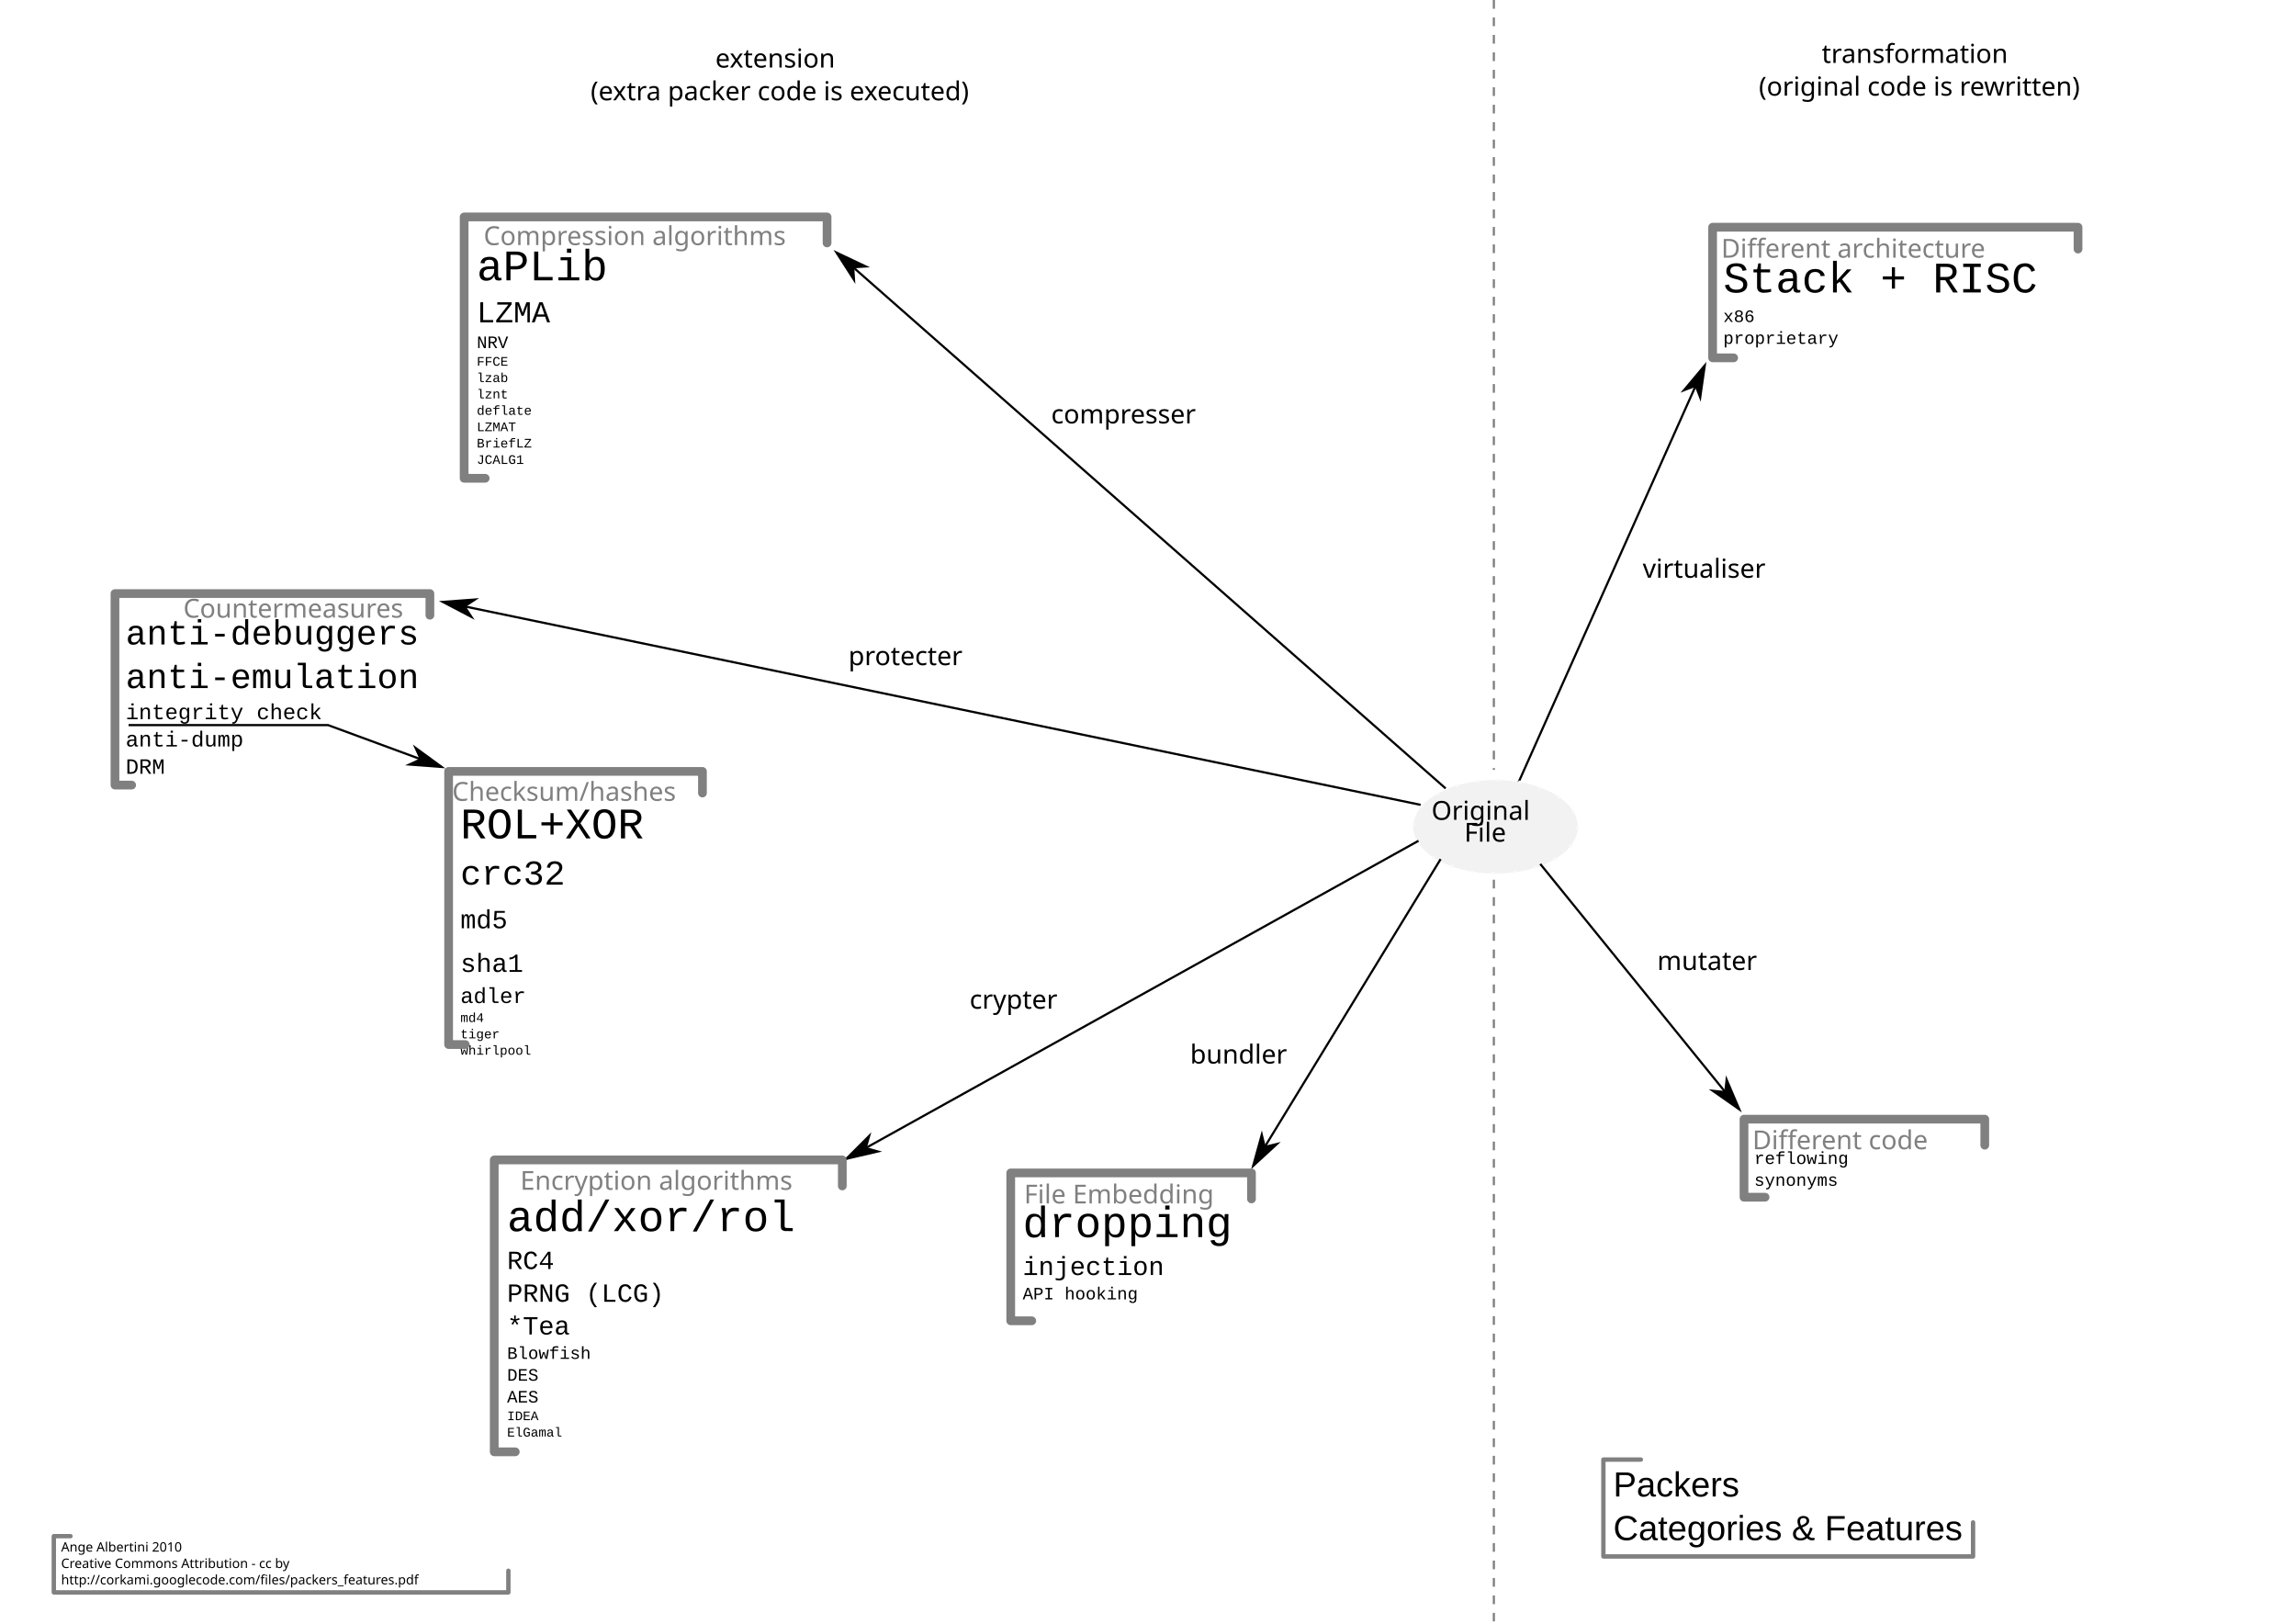
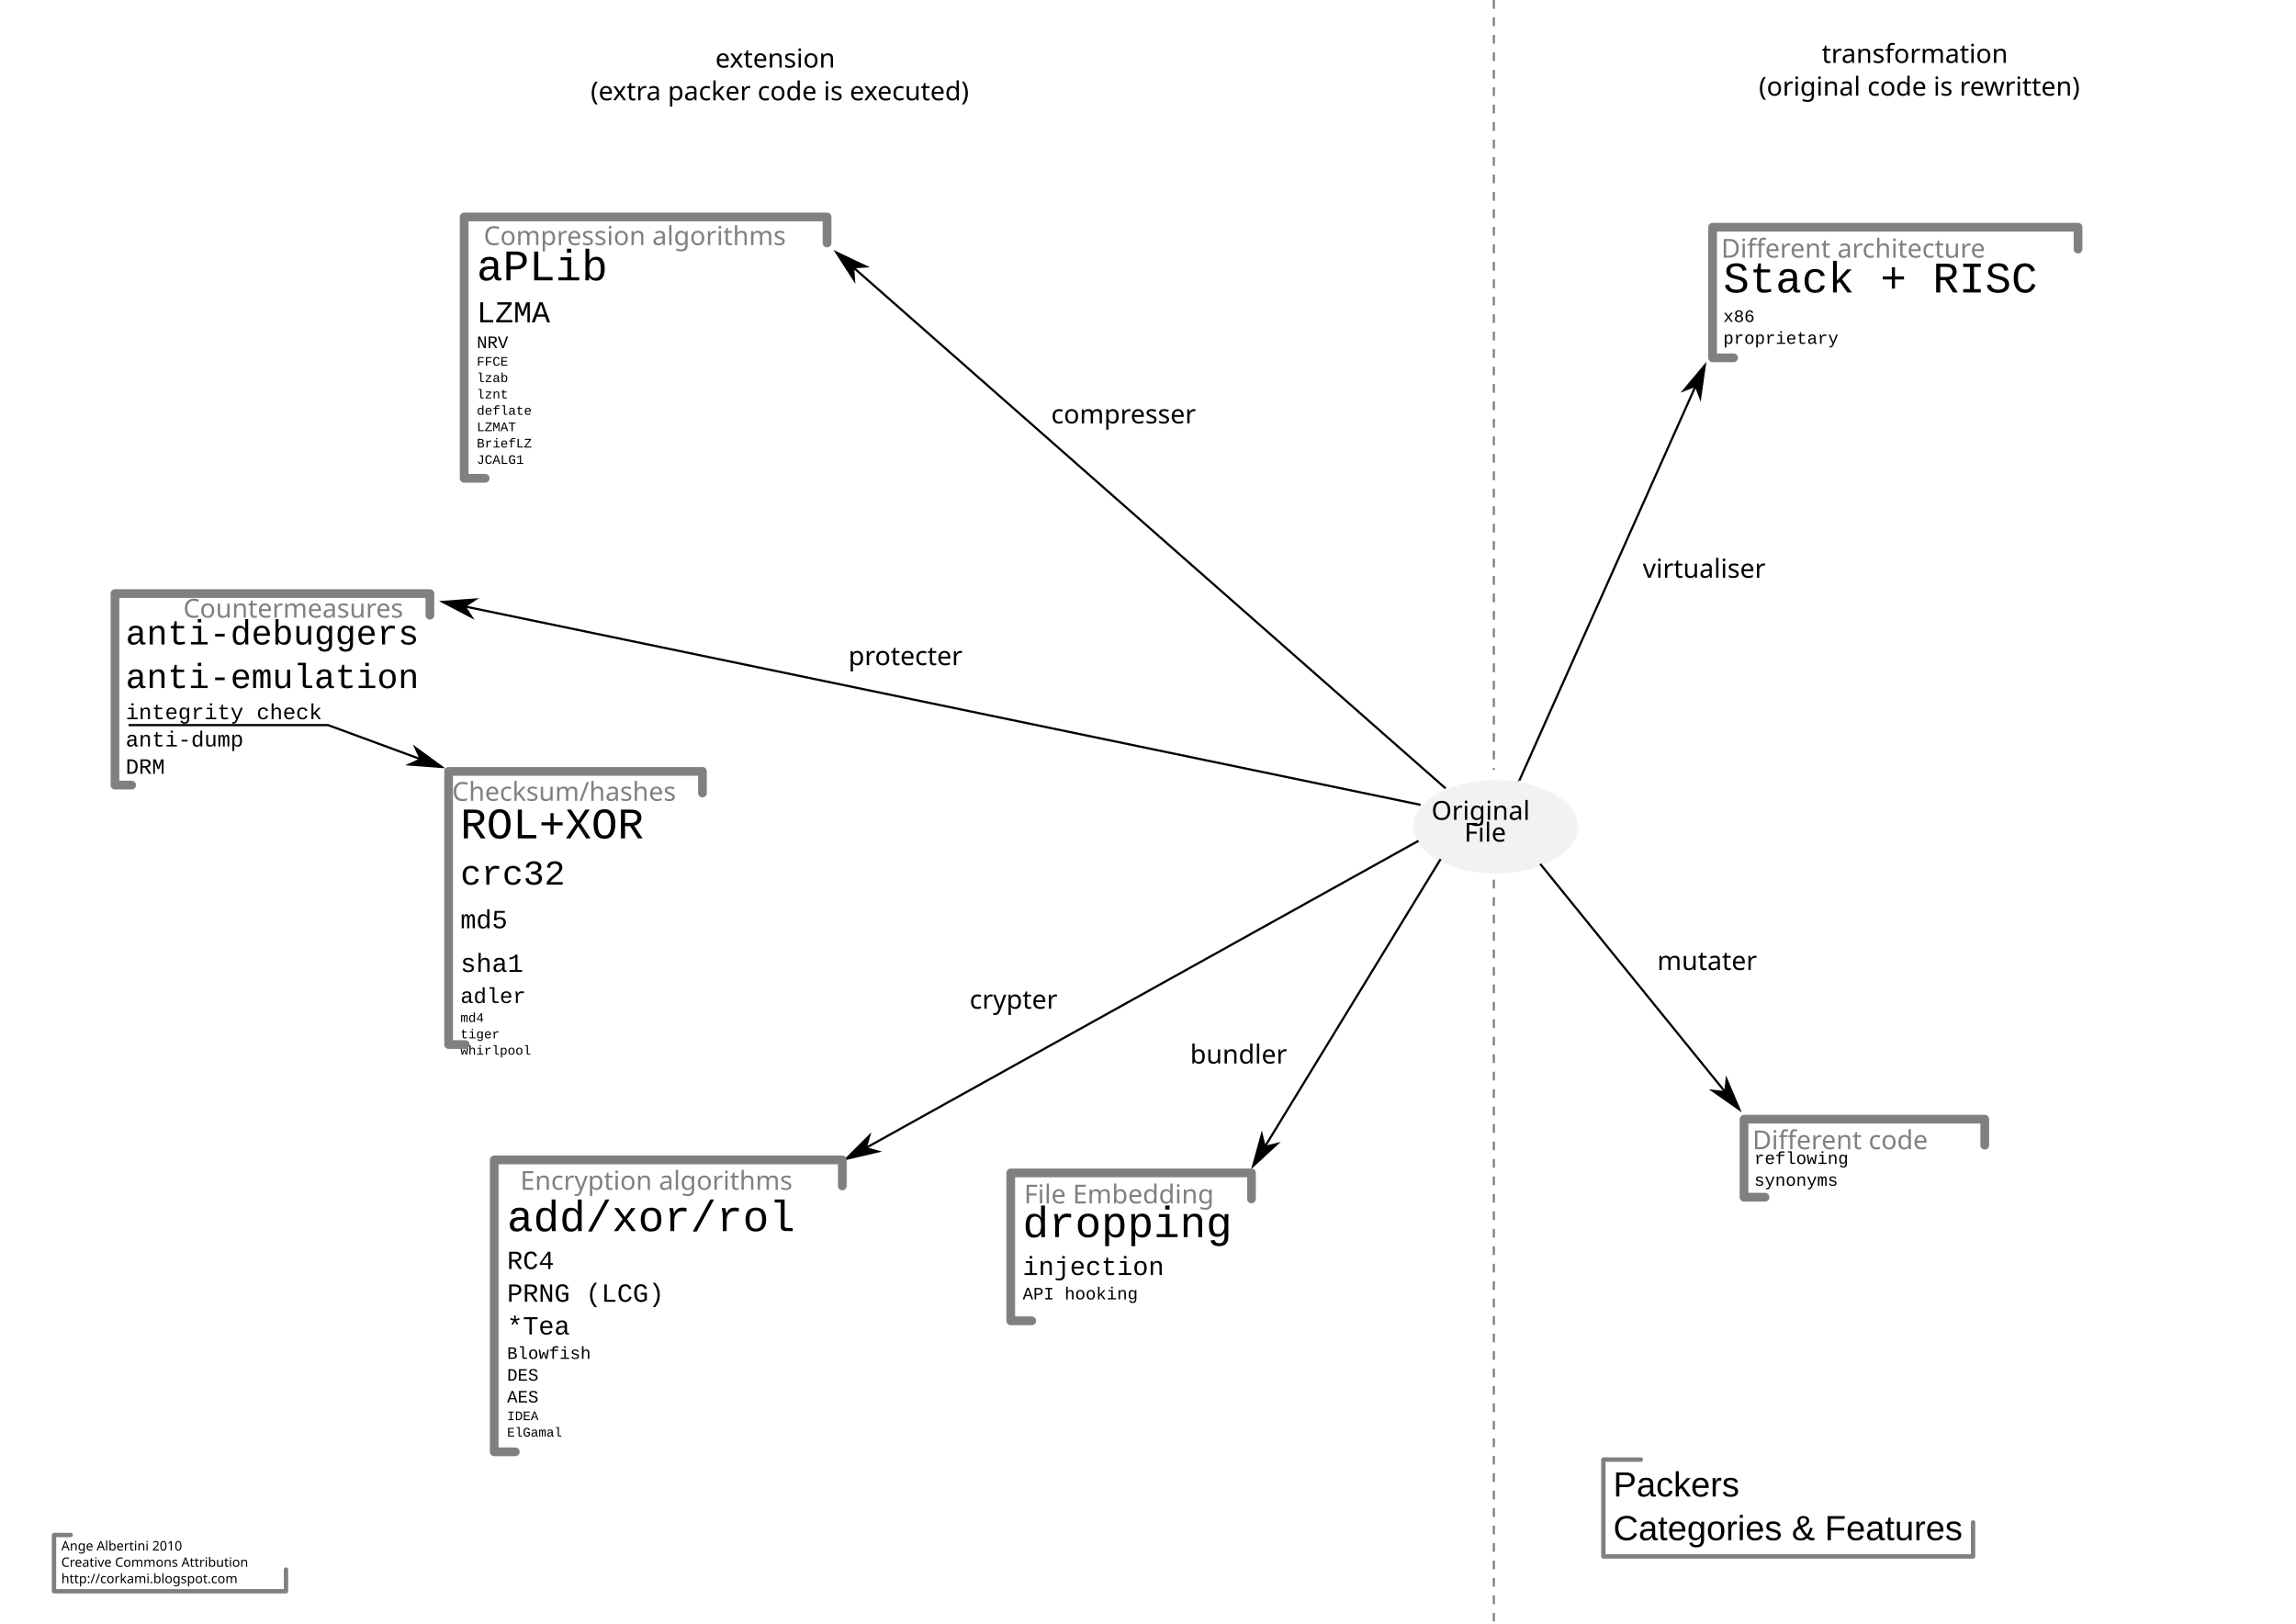
<svg xmlns="http://www.w3.org/2000/svg" xmlns:xlink="http://www.w3.org/1999/xlink" width="1052.362" height="744.094" id="svg3278" version="1.1">
  <defs id="defs3280">
    <marker orient="auto" refY="0.0" refX="0.0" id="Arrow1Lstart" style="overflow:visible">
      <path id="path3955" d="M 0.0,0.0 L 5.0,-5.0 L -12.5,0.0 L 5.0,5.0 L 0.0,0.0 z " style="fill-rule:evenodd;stroke:#000000;stroke-width:1.0pt;marker-start:none" transform="scale(0.8) translate(12.5,0)" />
    </marker>
  </defs>
  <g id="layer1" transform="translate(0,-308.2677)">
-     <a transform="translate(4.855976,-9.521792)" id="a3007" xlink:href="http://corkami.googlecode.com/files/packers_features.pdf">
-       <text id="text6335" y="1028.852" x="23.163" style="font-size:12px;font-style:normal;font-weight:normal;fill:#000000;fill-opacity:1;stroke:none;font-family:Lucida Console;-inkscape-font-specification:Lucida Console" xml:space="preserve">
-         <tspan id="tspan6341" style="font-size:6px" y="1028.852" x="23.163">Ange Albertini 2010</tspan>
-         <tspan id="tspan6345" style="font-size:6px" y="1036.352" x="23.163">Creative Commons Attribution - cc by</tspan>
-         <tspan style="font-size:6px" id="tspan6339" y="1043.852" x="23.163">http://corkami.googlecode.com/files/packers_features.pdf</tspan>
-       </text>
-     </a>
-     <path style="fill:none;stroke:#808080;stroke-width:2;stroke-linecap:round;stroke-linejoin:round;stroke-miterlimit:4;stroke-opacity:1;stroke-dasharray:none" d="m 32.309,1012.248 -7.643,0 0,25.769 208.344,0 0,-9.923" id="path3838" />
    <path style="fill:none;stroke:#000000;stroke-width:1px;stroke-linecap:butt;stroke-linejoin:miter;stroke-opacity:1;marker-start:url(#Arrow1Lstart);marker-end:none" d="M 781.323,475.853 693.922,671.482" id="path3039-4" />
    <path style="fill:#f2f2f2;fill-opacity:1;fill-rule:nonzero;stroke:#fafafa;stroke-width:1.545;stroke-miterlimit:4;stroke-opacity:1;stroke-dasharray:1.545, 9.272;stroke-dashoffset:0" id="path4590" d="m 727.245,378.888 c 0,14.256 -18.699,25.813 -41.766,25.813 -23.067,0 -41.766,-11.557 -41.766,-25.813 0,-14.256 18.699,-25.813 41.766,-25.813 23.067,0 41.766,11.557 41.766,25.813 z" transform="matrix(0.9031334,0,0,0.8305411,66.4,372.4737)" />
    <text xml:space="preserve" style="font-size:8px;font-style:normal;font-variant:normal;font-weight:normal;font-stretch:normal;text-align:start;line-height:125%;writing-mode:lr-tb;text-anchor:start;fill:#808080;fill-opacity:1;stroke:none;font-family:Lucida Console;-inkscape-font-specification:Lucida Console" x="788.905" y="426.349" id="text3534">
      <tspan id="tspan3536" x="788.905" y="426.349" style="font-size:12px;fill:#808080">Different architecture </tspan>
    </text>
    <text xml:space="preserve" style="font-size:8px;font-style:normal;font-variant:normal;font-weight:normal;font-stretch:normal;text-align:start;line-height:125%;writing-mode:lr-tb;text-anchor:start;fill:#000000;fill-opacity:1;stroke:none;font-family:Lucida Console;-inkscape-font-specification:Lucida Console" x="759.567" y="752.781" id="text3538">
      <tspan id="tspan3540" x="759.567" y="752.781" style="font-size:12px">mutater</tspan>
    </text>
    <text xml:space="preserve" style="font-size:8px;font-style:normal;font-variant:normal;font-weight:normal;font-stretch:normal;text-align:start;line-height:125%;writing-mode:lr-tb;text-anchor:start;fill:#000000;fill-opacity:1;stroke:none;font-family:Lucida Console;-inkscape-font-specification:Lucida Console" x="481.797" y="502.295" id="text3542">
      <tspan id="tspan3544" x="481.797" y="502.295" style="font-size:12px">compresser</tspan>
    </text>
    <text xml:space="preserve" style="font-size:8px;font-style:normal;font-variant:normal;font-weight:normal;font-stretch:normal;text-align:start;line-height:125%;writing-mode:lr-tb;text-anchor:start;fill:#000000;fill-opacity:1;stroke:none;font-family:Lucida Console;-inkscape-font-specification:Lucida Console" x="388.878" y="613.078" id="text3546">
      <tspan id="tspan3548" x="388.878" y="613.078" style="font-size:12px">protecter</tspan>
    </text>
    <text xml:space="preserve" style="font-size:8px;font-style:normal;font-variant:normal;font-weight:normal;font-stretch:normal;text-align:start;line-height:125%;writing-mode:lr-tb;text-anchor:start;fill:#000000;fill-opacity:1;stroke:none;font-family:Lucida Console;-inkscape-font-specification:Lucida Console" x="444.407" y="770.528" id="text3550">
      <tspan id="tspan3552" x="444.407" y="770.528" style="font-size:12px">crypter</tspan>
    </text>
    <text xml:space="preserve" style="font-size:8px;font-style:normal;font-variant:normal;font-weight:normal;font-stretch:normal;text-align:center;line-height:125%;writing-mode:lr-tb;text-anchor:middle;fill:#000000;fill-opacity:1;stroke:none;font-family:Lucida Console;-inkscape-font-specification:Lucida Console" x="884.928" y="337.092" id="text3554">
      <tspan id="tspan3556" x="884.928" y="337.092" style="font-size:12px;text-align:center;text-anchor:middle">transformation</tspan>
      <tspan x="884.928" y="352.092" style="font-size:12px;text-align:center;text-anchor:middle" id="tspan2949">(original code is rewritten)</tspan>
    </text>
    <text xml:space="preserve" style="font-size:8px;font-style:normal;font-variant:normal;font-weight:normal;font-stretch:normal;text-align:center;line-height:125%;writing-mode:lr-tb;text-anchor:middle;fill:#000000;fill-opacity:1;stroke:none;font-family:Lucida Console;-inkscape-font-specification:Lucida Console" x="362.608" y="339.227" id="text3558">
      <tspan id="tspan3560" x="362.608" y="339.227" style="font-size:12px;text-align:center;text-anchor:middle">extension</tspan>
      <tspan x="362.608" y="354.227" style="font-size:12px;text-align:center;text-anchor:middle" id="tspan2951">(extra packer code is executed)</tspan>
    </text>
    <text xml:space="preserve" style="font-size:8px;font-style:normal;font-variant:normal;font-weight:normal;font-stretch:normal;text-align:start;line-height:125%;writing-mode:lr-tb;text-anchor:start;fill:#000000;fill-opacity:1;stroke:none;font-family:Lucida Console;-inkscape-font-specification:Lucida Console" x="218.527" y="436.727" id="text3562">
      <tspan id="tspan3564" x="218.527" y="436.727" style="font-size:20px;font-style:normal;font-variant:normal;font-weight:normal;font-stretch:normal;font-family:Courier New;-inkscape-font-specification:Courier New">aPLib</tspan>
      <tspan x="218.527" y="455.997" id="tspan3568" style="font-size:14px;font-style:normal;font-variant:normal;font-weight:normal;font-stretch:normal;font-family:Courier New;-inkscape-font-specification:Courier New">LZMA</tspan>
      <tspan x="218.527" y="467.767" style="font-style:normal;font-variant:normal;font-weight:normal;font-stretch:normal;font-family:Courier New;-inkscape-font-specification:Courier New" id="tspan4907">NRV</tspan>
      <tspan x="218.527" y="475.857" style="font-size:6px;font-style:normal;font-variant:normal;font-weight:normal;font-stretch:normal;font-family:Courier New;-inkscape-font-specification:Courier New" id="tspan2910">FFCE</tspan>
      <tspan x="218.527" y="483.357" style="font-size:6px;font-style:normal;font-variant:normal;font-weight:normal;font-stretch:normal;font-family:Courier New;-inkscape-font-specification:Courier New" id="tspan2912">lzab</tspan>
      <tspan x="218.527" y="490.857" style="font-size:6px;font-style:normal;font-variant:normal;font-weight:normal;font-stretch:normal;font-family:Courier New;-inkscape-font-specification:Courier New" id="tspan2914">lznt</tspan>
      <tspan x="218.527" y="498.357" id="tspan3570" style="font-size:6px;font-style:normal;font-variant:normal;font-weight:normal;font-stretch:normal;font-family:Courier New;-inkscape-font-specification:Courier New">deflate</tspan>
      <tspan x="218.527" y="505.857" id="tspan3572" style="font-size:6px;font-style:normal;font-variant:normal;font-weight:normal;font-stretch:normal;font-family:Courier New;-inkscape-font-specification:Courier New">LZMAT</tspan>
      <tspan x="218.527" y="513.357" id="tspan3574" style="font-size:6px;font-style:normal;font-variant:normal;font-weight:normal;font-stretch:normal;font-family:Courier New;-inkscape-font-specification:Courier New">BriefLZ</tspan>
      <tspan x="218.527" y="520.857" id="tspan3576" style="font-size:6px;font-style:normal;font-variant:normal;font-weight:normal;font-stretch:normal;font-family:Courier New;-inkscape-font-specification:Courier New">JCALG1</tspan>
    </text>
    <text xml:space="preserve" style="font-size:8px;font-style:normal;font-variant:normal;font-weight:normal;font-stretch:normal;text-align:start;line-height:125%;writing-mode:lr-tb;text-anchor:start;fill:#000000;fill-opacity:1;stroke:none;font-family:Lucida Console;-inkscape-font-specification:Lucida Console" x="232.419" y="872.457" id="text3578">
      <tspan id="tspan3580" x="232.419" y="872.457" style="font-size:20px;font-style:normal;font-variant:normal;font-weight:normal;font-stretch:normal;font-family:Courier New;-inkscape-font-specification:Courier New">add/xor/rol</tspan>
      <tspan x="232.419" y="889.817" id="tspan3584" style="font-size:12px;font-style:normal;font-variant:normal;font-weight:normal;font-stretch:normal;font-family:Courier New;-inkscape-font-specification:Courier New">RC4</tspan>
      <tspan x="232.419" y="904.817" style="font-size:12px;font-style:normal;font-variant:normal;font-weight:normal;font-stretch:normal;font-family:Courier New;-inkscape-font-specification:Courier New" id="tspan4865">PRNG (LCG)</tspan>
      <tspan x="232.419" y="919.817" style="font-size:12px;font-style:normal;font-variant:normal;font-weight:normal;font-stretch:normal;font-family:Courier New;-inkscape-font-specification:Courier New" id="tspan4867">*Tea</tspan>
      <tspan x="232.419" y="930.997" id="tspan3588" style="font-style:normal;font-variant:normal;font-weight:normal;font-stretch:normal;font-family:Courier New;-inkscape-font-specification:Courier New">Blowfish</tspan>
      <tspan x="232.419" y="940.997" style="font-style:normal;font-variant:normal;font-weight:normal;font-stretch:normal;font-family:Courier New;-inkscape-font-specification:Courier New" id="tspan2992">DES</tspan>
      <tspan x="232.419" y="950.997" id="tspan3592" style="font-style:normal;font-variant:normal;font-weight:normal;font-stretch:normal;font-family:Courier New;-inkscape-font-specification:Courier New">AES</tspan>
      <tspan x="232.419" y="959.087" style="font-size:6px;font-style:normal;font-variant:normal;font-weight:normal;font-stretch:normal;font-family:Courier New;-inkscape-font-specification:Courier New" id="tspan2907">IDEA</tspan>
      <tspan x="232.419" y="966.587" id="tspan3594" style="font-size:6px;font-style:normal;font-variant:normal;font-weight:normal;font-stretch:normal;font-family:Courier New;-inkscape-font-specification:Courier New">ElGamal</tspan>
    </text>
    <text xml:space="preserve" style="font-size:8px;font-style:normal;font-variant:normal;font-weight:normal;font-stretch:normal;text-align:center;line-height:125%;writing-mode:lr-tb;text-anchor:middle;fill:#808080;fill-opacity:1;stroke:none;font-family:Lucida Console;-inkscape-font-specification:Lucida Console" x="306.041" y="853.511" id="text3596">
      <tspan id="tspan3598" x="306.041" y="853.511" style="font-size:12px;fill:#808080">Encryption algorithms</tspan>
    </text>
    <text xml:space="preserve" style="font-size:8px;font-style:normal;font-variant:normal;font-weight:normal;font-stretch:normal;text-align:center;line-height:125%;writing-mode:lr-tb;text-anchor:middle;fill:#808080;fill-opacity:1;stroke:none;font-family:Lucida Console;-inkscape-font-specification:Lucida Console" x="296.135" y="420.578" id="text3600">
      <tspan id="tspan3602" x="296.135" y="420.578" style="font-size:12px;fill:#808080">Compression algorithms</tspan>
    </text>
    <text xml:space="preserve" style="font-size:8px;font-style:normal;font-variant:normal;font-weight:normal;font-stretch:normal;text-align:start;line-height:125%;writing-mode:lr-tb;text-anchor:start;fill:#000000;fill-opacity:1;stroke:none;font-family:Lucida Console;-inkscape-font-specification:Lucida Console" x="57.595" y="603.592" id="text3604">
      <tspan x="57.595" y="603.592" style="font-size:16px;font-style:normal;font-variant:normal;font-weight:normal;font-stretch:normal;font-family:Courier New;-inkscape-font-specification:Courier New" id="tspan2872">anti-debuggers</tspan>
      <tspan x="57.595" y="623.592" style="font-size:16px;font-style:normal;font-variant:normal;font-weight:normal;font-stretch:normal;font-family:Courier New;-inkscape-font-specification:Courier New" id="tspan2886">anti-emulation</tspan>
      <tspan x="57.595" y="637.862" style="font-size:10px;font-style:normal;font-variant:normal;font-weight:normal;font-stretch:normal;font-family:Courier New;-inkscape-font-specification:Courier New" id="tspan4901">integrity check</tspan>
      <tspan x="57.595" y="650.362" style="font-size:10px;font-style:normal;font-variant:normal;font-weight:normal;font-stretch:normal;font-family:Courier New;-inkscape-font-specification:Courier New" id="tspan4905">anti-dump</tspan>
      <tspan x="57.595" y="662.862" style="font-size:10px;font-style:normal;font-variant:normal;font-weight:normal;font-stretch:normal;font-family:Courier New;-inkscape-font-specification:Courier New" id="tspan2866">DRM</tspan>
      <tspan x="57.595" y="675.362" style="font-size:10px;font-style:normal;font-variant:normal;font-weight:normal;font-stretch:normal;font-family:Courier New;-inkscape-font-specification:Courier New" id="tspan2868" />
    </text>
    <text xml:space="preserve" style="font-size:8px;font-style:normal;font-variant:normal;font-weight:normal;font-stretch:normal;text-align:center;line-height:125%;writing-mode:lr-tb;text-anchor:middle;fill:#808080;fill-opacity:1;stroke:none;font-family:Lucida Console;-inkscape-font-specification:Lucida Console" x="139.622" y="591.308" id="text3612">
      <tspan id="tspan3614" x="139.622" y="591.308" style="font-size:12px;fill:#808080">Countermeasures</tspan>
    </text>
    <path style="fill:none;stroke:#808080;stroke-width:1;stroke-linecap:butt;stroke-linejoin:miter;stroke-opacity:1;stroke-miterlimit:4;stroke-dasharray:4, 4;stroke-dashoffset:0" d="m 684.703,711.416 0,339.878 m 0,-743.027 0,352.824" id="path3630" />
    <text xml:space="preserve" style="font-size:8px;font-style:normal;font-variant:normal;font-weight:normal;font-stretch:normal;text-align:center;line-height:125%;writing-mode:lr-tb;text-anchor:middle;fill:#000000;fill-opacity:1;stroke:none;font-family:Lucida Console;-inkscape-font-specification:Lucida Console" x="685.946" y="683.97" id="text3528">
      <tspan id="tspan3530" x="685.946" y="683.97" style="font-size:12">Original</tspan>
      <tspan x="685.946" y="693.97" id="tspan3532" style="font-size:12">File</tspan>
    </text>
    <text xml:space="preserve" style="font-size:8px;font-style:normal;font-variant:normal;font-weight:normal;font-stretch:normal;text-align:start;line-height:125%;writing-mode:lr-tb;text-anchor:start;fill:#000000;fill-opacity:1;stroke:none;font-family:Lucida Console;-inkscape-font-specification:Lucida Console" x="789.841" y="442.291" id="text3562-1">
      <tspan x="789.841" y="442.291" id="tspan3566-4" style="font-size:20px;font-style:normal;font-variant:normal;font-weight:normal;font-stretch:normal;font-family:Courier New;-inkscape-font-specification:Courier New">Stack + RISC</tspan>
      <tspan x="789.841" y="455.832" id="tspan3576-8" style="font-style:normal;font-variant:normal;font-weight:normal;font-stretch:normal;font-family:Courier New;-inkscape-font-specification:Courier New">x86</tspan>
      <tspan x="789.841" y="465.832" style="font-style:normal;font-variant:normal;font-weight:normal;font-stretch:normal;font-family:Courier New;-inkscape-font-specification:Courier New" id="tspan4863">proprietary</tspan>
    </text>
    <text xml:space="preserve" style="font-size:8px;font-style:normal;font-variant:normal;font-weight:normal;font-stretch:normal;text-align:start;line-height:125%;writing-mode:lr-tb;text-anchor:start;fill:#000000;fill-opacity:1;stroke:none;font-family:Lucida Console;-inkscape-font-specification:Lucida Console" x="545.489" y="795.639" id="text3550-2">
      <tspan id="tspan3552-4" x="545.489" y="795.639" style="font-size:12px">bundler</tspan>
    </text>
    <text xml:space="preserve" style="font-size:8px;font-style:normal;font-variant:normal;font-weight:normal;font-stretch:normal;text-align:start;line-height:125%;writing-mode:lr-tb;text-anchor:start;fill:#000000;fill-opacity:1;stroke:none;font-family:Lucida Console;-inkscape-font-specification:Lucida Console" x="468.748" y="875.2" id="text3578-5">
      <tspan id="tspan3580-5" x="468.748" y="875.2" style="font-size:20px;font-style:normal;font-variant:normal;font-weight:normal;font-stretch:normal;font-family:Courier New;-inkscape-font-specification:Courier New">dropping</tspan>
      <tspan x="468.748" y="892.56" id="tspan3584-1" style="font-size:12px;font-style:normal;font-variant:normal;font-weight:normal;font-stretch:normal;font-family:Courier New;-inkscape-font-specification:Courier New">injection</tspan>
      <tspan x="468.748" y="903.74" id="tspan3594-2" style="font-style:normal;font-variant:normal;font-weight:normal;font-stretch:normal;font-family:Courier New;-inkscape-font-specification:Courier New">API hooking</tspan>
    </text>
    <path style="fill:none;stroke:#000000;stroke-width:1px;stroke-linecap:butt;stroke-linejoin:miter;stroke-opacity:1;marker-start:url(#Arrow1Lstart);marker-end:none" d="M 383.507,424.107 662.601,669.581" id="path3039" />
    <text xml:space="preserve" style="font-size:8px;font-style:normal;font-weight:normal;line-height:125%;fill:#000000;fill-opacity:1;stroke:none;font-family:Bitstream Vera Sans" x="739.426" y="994.075" id="text3364">
      <tspan x="739.426" y="994.075" style="font-size:16px;font-style:normal;font-variant:normal;font-weight:normal;font-stretch:normal;text-align:start;line-height:125%;writing-mode:lr-tb;text-anchor:start;font-family:Arial;-inkscape-font-specification:Arial" id="tspan3370">Packers</tspan>
      <tspan x="739.426" y="1014.075" style="font-size:16px;font-style:normal;font-variant:normal;font-weight:normal;font-stretch:normal;text-align:start;line-height:125%;writing-mode:lr-tb;text-anchor:start;font-family:Arial;-inkscape-font-specification:Arial" id="tspan6518">Categories &amp; Features</tspan>
    </text>
    <path style="fill:none;stroke:#808080;stroke-width:2;stroke-linecap:round;stroke-linejoin:round;stroke-miterlimit:1;stroke-opacity:1;stroke-dasharray:none" d="m 752.082,977.148 -17.182,0 0,44.398 169.443,0 0,-15.595" id="path3874" />
    <path style="fill:none;stroke:#000000;stroke-width:1px;stroke-linecap:butt;stroke-linejoin:miter;stroke-opacity:1;marker-start:url(#Arrow1Lstart);marker-end:none" d="m 203.078,584.12 448.043,92.982" id="path3039-2" />
    <path style="fill:none;stroke:#000000;stroke-width:1px;stroke-linecap:butt;stroke-linejoin:miter;stroke-opacity:1;marker-start:url(#Arrow1Lstart);marker-end:none" d="M 388.003,839.26 650.161,693.581" id="path3039-2-6" />
    <path style="fill:none;stroke:#000000;stroke-width:1px;stroke-linecap:butt;stroke-linejoin:miter;stroke-opacity:1;marker-start:url(#Arrow1Lstart);marker-end:none" d="M 574.443,842.448 660.303,701.971" id="path3039-2-6-1" />
    <text xml:space="preserve" style="font-size:8px;font-style:normal;font-variant:normal;font-weight:normal;font-stretch:normal;text-align:start;line-height:125%;writing-mode:lr-tb;text-anchor:start;fill:#000000;fill-opacity:1;stroke:none;font-family:Lucida Console;-inkscape-font-specification:Lucida Console" x="752.929" y="573.022" id="text3534-3">
      <tspan id="tspan3536-1" x="752.929" y="573.022" style="font-size:12px">virtualiser</tspan>
    </text>
    <text xml:space="preserve" style="font-size:8px;font-style:normal;font-variant:normal;font-weight:normal;font-stretch:normal;text-align:start;line-height:125%;writing-mode:lr-tb;text-anchor:start;fill:#000000;fill-opacity:1;stroke:none;font-family:Lucida Console;-inkscape-font-specification:Lucida Console" x="804.032" y="841.672" id="text3562-1-2">
      <tspan x="804.032" y="841.672" id="tspan3576-8-3" style="font-style:normal;font-variant:normal;font-weight:normal;font-stretch:normal;font-family:Courier New;-inkscape-font-specification:Courier New">reflowing</tspan>
      <tspan x="804.032" y="851.672" style="font-style:normal;font-variant:normal;font-weight:normal;font-stretch:normal;font-family:Courier New;-inkscape-font-specification:Courier New" id="tspan4802">synonyms</tspan>
    </text>
    <path style="fill:none;stroke:#000000;stroke-width:1px;stroke-linecap:butt;stroke-linejoin:miter;stroke-opacity:1;marker-start:url(#Arrow1Lstart);marker-end:none" d="M 797.117,816.551 705.974,704.194" id="path3039-4-7" />
    <text xml:space="preserve" style="font-size:8px;font-style:normal;font-variant:normal;font-weight:normal;font-stretch:normal;text-align:start;line-height:125%;writing-mode:lr-tb;text-anchor:start;fill:#808080;fill-opacity:1;stroke:none;font-family:Lucida Console;-inkscape-font-specification:Lucida Console" x="803.235" y="834.931" id="text3534-4">
      <tspan id="tspan3536-2" x="803.235" y="834.931" style="font-size:12px;fill:#808080">Different code</tspan>
    </text>
    <text xml:space="preserve" style="font-size:8px;font-style:normal;font-variant:normal;font-weight:normal;font-stretch:normal;text-align:center;line-height:125%;writing-mode:lr-tb;text-anchor:middle;fill:#808080;fill-opacity:1;stroke:none;font-family:Lucida Console;-inkscape-font-specification:Lucida Console" x="518.087" y="859.765" id="text3596-7">
      <tspan id="tspan3598-7" x="518.087" y="859.765" style="font-size:12px;fill:#808080">File Embedding</tspan>
    </text>
    <text xml:space="preserve" style="font-size:8px;font-style:normal;font-variant:normal;font-weight:normal;font-stretch:normal;text-align:start;line-height:125%;writing-mode:lr-tb;text-anchor:start;fill:#000000;fill-opacity:1;stroke:none;font-family:Lucida Console;-inkscape-font-specification:Lucida Console" x="211.027" y="692.471" id="text3604-1">
      <tspan x="211.027" y="692.471" style="font-size:20px;font-style:normal;font-variant:normal;font-weight:normal;font-stretch:normal;font-family:Courier New;-inkscape-font-specification:Courier New" id="tspan2960">ROL+XOR</tspan>
      <tspan x="211.027" y="713.651" style="font-size:16px;font-style:normal;font-variant:normal;font-weight:normal;font-stretch:normal;font-family:Courier New;-inkscape-font-specification:Courier New" id="tspan4396">crc32</tspan>
      <tspan x="211.027" y="733.651" style="font-size:12;font-style:normal;font-variant:normal;font-weight:normal;font-stretch:normal;font-family:Courier New;-inkscape-font-specification:Courier New" id="tspan3008">md5</tspan>
      <tspan x="211.027" y="753.651" style="font-size:12;font-style:normal;font-variant:normal;font-weight:normal;font-stretch:normal;font-family:Courier New;-inkscape-font-specification:Courier New" id="tspan3010">sha1</tspan>
      <tspan x="211.027" y="767.921" style="font-size:10px;font-style:normal;font-variant:normal;font-weight:normal;font-stretch:normal;font-family:Courier New;-inkscape-font-specification:Courier New" id="tspan2962">adler</tspan>
      <tspan x="211.027" y="776.601" style="font-size:6px;font-style:normal;font-variant:normal;font-weight:normal;font-stretch:normal;font-family:Courier New;-inkscape-font-specification:Courier New" id="tspan2968">md4</tspan>
      <tspan x="211.027" y="784.101" style="font-size:6px;font-style:normal;font-variant:normal;font-weight:normal;font-stretch:normal;font-family:Courier New;-inkscape-font-specification:Courier New" id="tspan4392">tiger</tspan>
      <tspan x="211.027" y="791.601" style="font-size:6px;font-style:normal;font-variant:normal;font-weight:normal;font-stretch:normal;font-family:Courier New;-inkscape-font-specification:Courier New" id="tspan2970">whirlpool</tspan>
      <tspan x="211.027" y="799.101" style="font-size:6px;font-style:normal;font-variant:normal;font-weight:normal;font-stretch:normal;font-family:Courier New;-inkscape-font-specification:Courier New" id="tspan2866-4" />
      <tspan x="211.027" y="806.601" style="font-size:10px;font-style:normal;font-variant:normal;font-weight:normal;font-stretch:normal;font-family:Courier New;-inkscape-font-specification:Courier New" id="tspan2868-8" />
    </text>
    <path style="fill:none;stroke:#000000;stroke-width:1px;stroke-linecap:butt;stroke-linejoin:miter;stroke-opacity:1;marker-start:url(#Arrow1Lstart);marker-end:none" d="m 202.303,659.687 -51.917,-19.121 -91.442,0" id="path3039-2-5" />
    <path style="fill:none;stroke:#808080;stroke-width:4;stroke-linecap:round;stroke-linejoin:round;stroke-miterlimit:4;stroke-opacity:1;stroke-dasharray:none" d="m 236.174,973.597 -9.643,0 0,-133.769 159.543,0 0,11.923" id="path3838-1" />
    <path style="fill:none;stroke:#808080;stroke-width:4;stroke-linecap:round;stroke-linejoin:round;stroke-miterlimit:4;stroke-opacity:1;stroke-dasharray:none" d="m 472.907,913.55 -9.643,0 0,-67.769 110.344,0 0,11.923" id="path3838-1-7" />
    <path style="fill:none;stroke:#808080;stroke-width:4;stroke-linecap:round;stroke-linejoin:round;stroke-miterlimit:4;stroke-opacity:1;stroke-dasharray:none" d="m 60.34,668.055 -7.643,0 0,-87.769 144.344,0 0,9.923" id="path3838-1-7-1" />
    <path style="fill:none;stroke:#808080;stroke-width:4;stroke-linecap:round;stroke-linejoin:round;stroke-miterlimit:4;stroke-opacity:1;stroke-dasharray:none" d="m 213.263,786.957 -7.643,0 0,-125.186 116.344,0 0,9.923" id="path3838-1-7-1-1" />
    <text xml:space="preserve" style="font-size:8px;font-style:normal;font-variant:normal;font-weight:normal;font-stretch:normal;text-align:center;line-height:125%;writing-mode:lr-tb;text-anchor:middle;fill:#808080;fill-opacity:1;stroke:none;font-family:Lucida Console;-inkscape-font-specification:Lucida Console" x="263.736" y="675.257" id="text3612-5">
      <tspan id="tspan3614-2" x="263.736" y="675.257" style="font-size:12px;fill:#808080">Checksum/hashes</tspan>
    </text>
    <path style="fill:none;stroke:#808080;stroke-width:4;stroke-linecap:round;stroke-linejoin:round;stroke-miterlimit:4;stroke-opacity:1;stroke-dasharray:none" d="m 809.006,856.915 -9.643,0 0,-35.769 110.344,0 0,11.923" id="path3838-1-7-7" />
    <path style="fill:none;stroke:#808080;stroke-width:4;stroke-linecap:round;stroke-linejoin:round;stroke-miterlimit:4;stroke-opacity:1;stroke-dasharray:none" d="m 794.609,472.25 -9.643,0 0,-59.852 167.491,0 0,10.006" id="path3838-1-7-14" />
    <path style="fill:none;stroke:#808080;stroke-width:4;stroke-linecap:round;stroke-linejoin:round;stroke-miterlimit:4;stroke-opacity:1;stroke-dasharray:none" d="m 222.38,527.452 -9.643,0 0,-119.769 166.344,0 0,11.923" id="path3838-1-7-3" />
+     <a style="display:inline" transform="translate(4.93851,-10.05689)" id="a3007-1" xlink:href="http://corkami.blogspot.com">
+       <text id="text6335-7" y="1028.852" x="23.163" style="font-size:12px;font-style:normal;font-weight:normal;fill:#000000;fill-opacity:1;stroke:none;font-family:Lucida Console;-inkscape-font-specification:Lucida Console" xml:space="preserve">
+         <tspan id="tspan6341-4" style="font-size:6px" y="1028.852" x="23.163">Ange Albertini 2010</tspan>
+         <tspan id="tspan6345-0" style="font-size:6px" y="1036.352" x="23.163">Creative Commons Attribution</tspan>
+         <tspan style="font-size:6px" id="tspan6339-9" y="1043.852" x="23.163">http://corkami.blogspot.com</tspan>
+       </text>
+     </a>
+     <path style="fill:none;stroke:#808080;stroke-width:2;stroke-linecap:round;stroke-linejoin:round;stroke-miterlimit:4;stroke-opacity:1;stroke-dasharray:none;display:inline" d="m 32.391,1011.713 -7.643,0 0,25.769 106.344,0 0,-9.923" id="path3838-4" />
  </g>
</svg>
